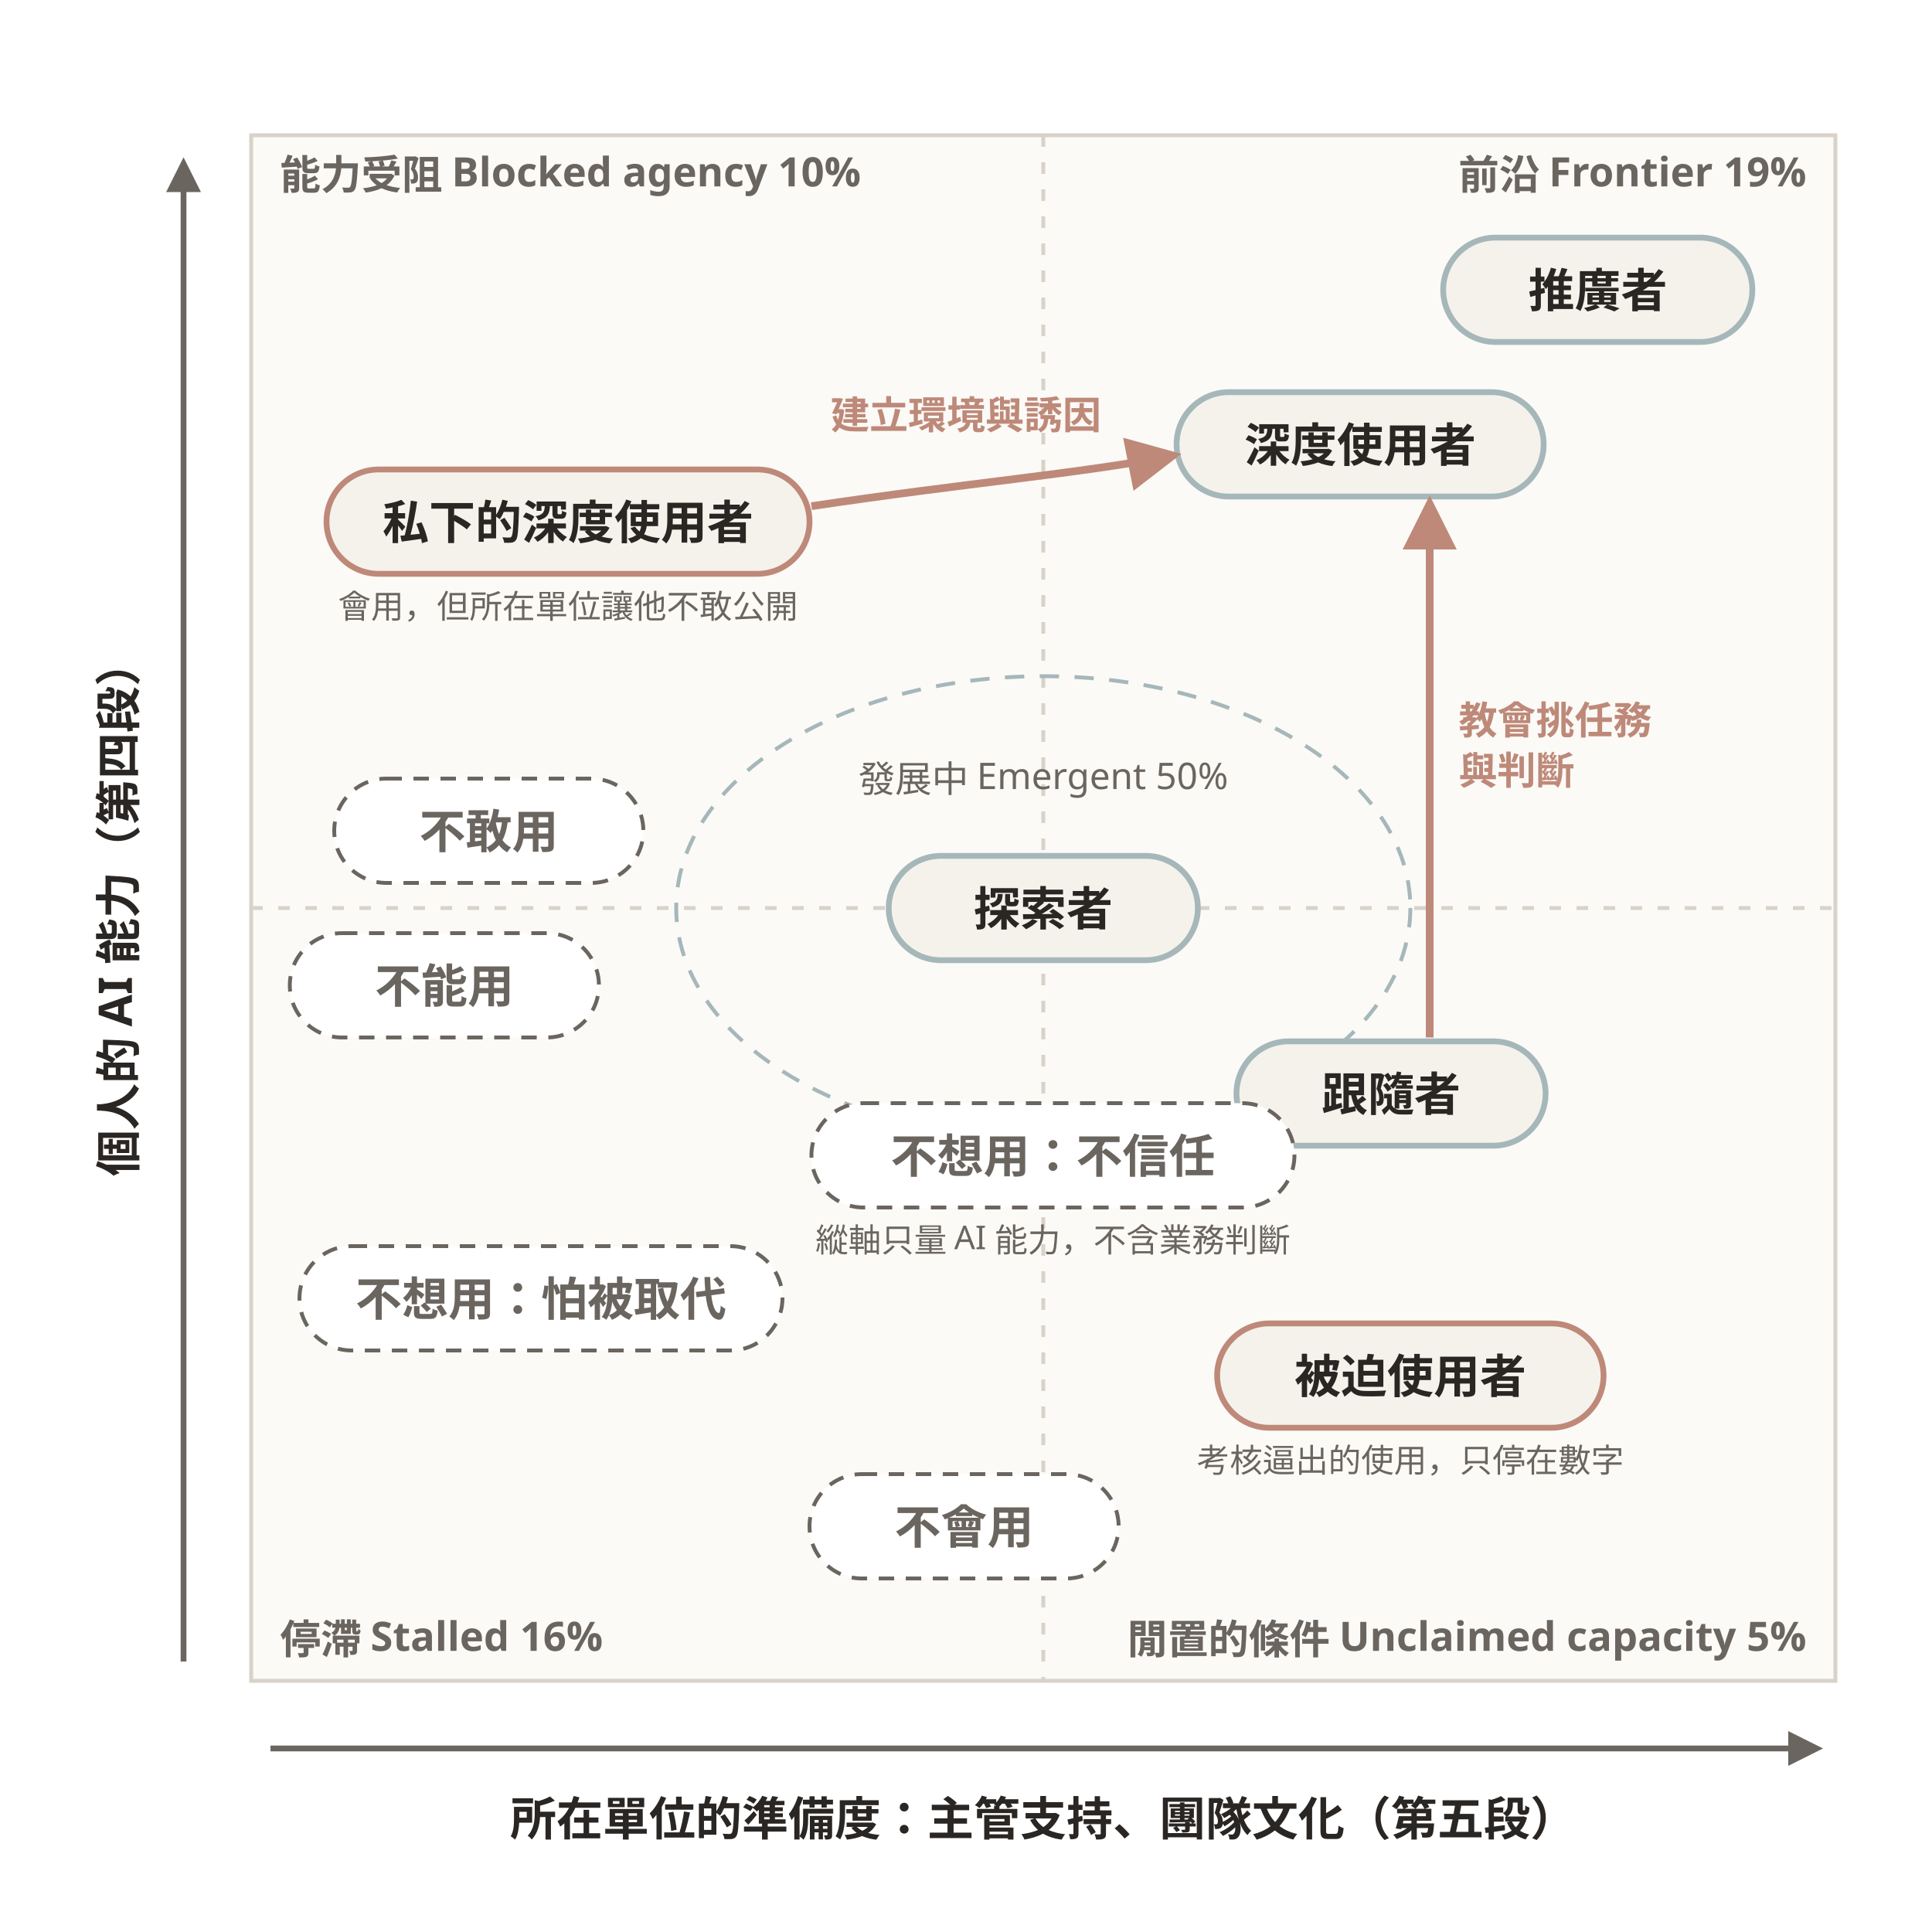
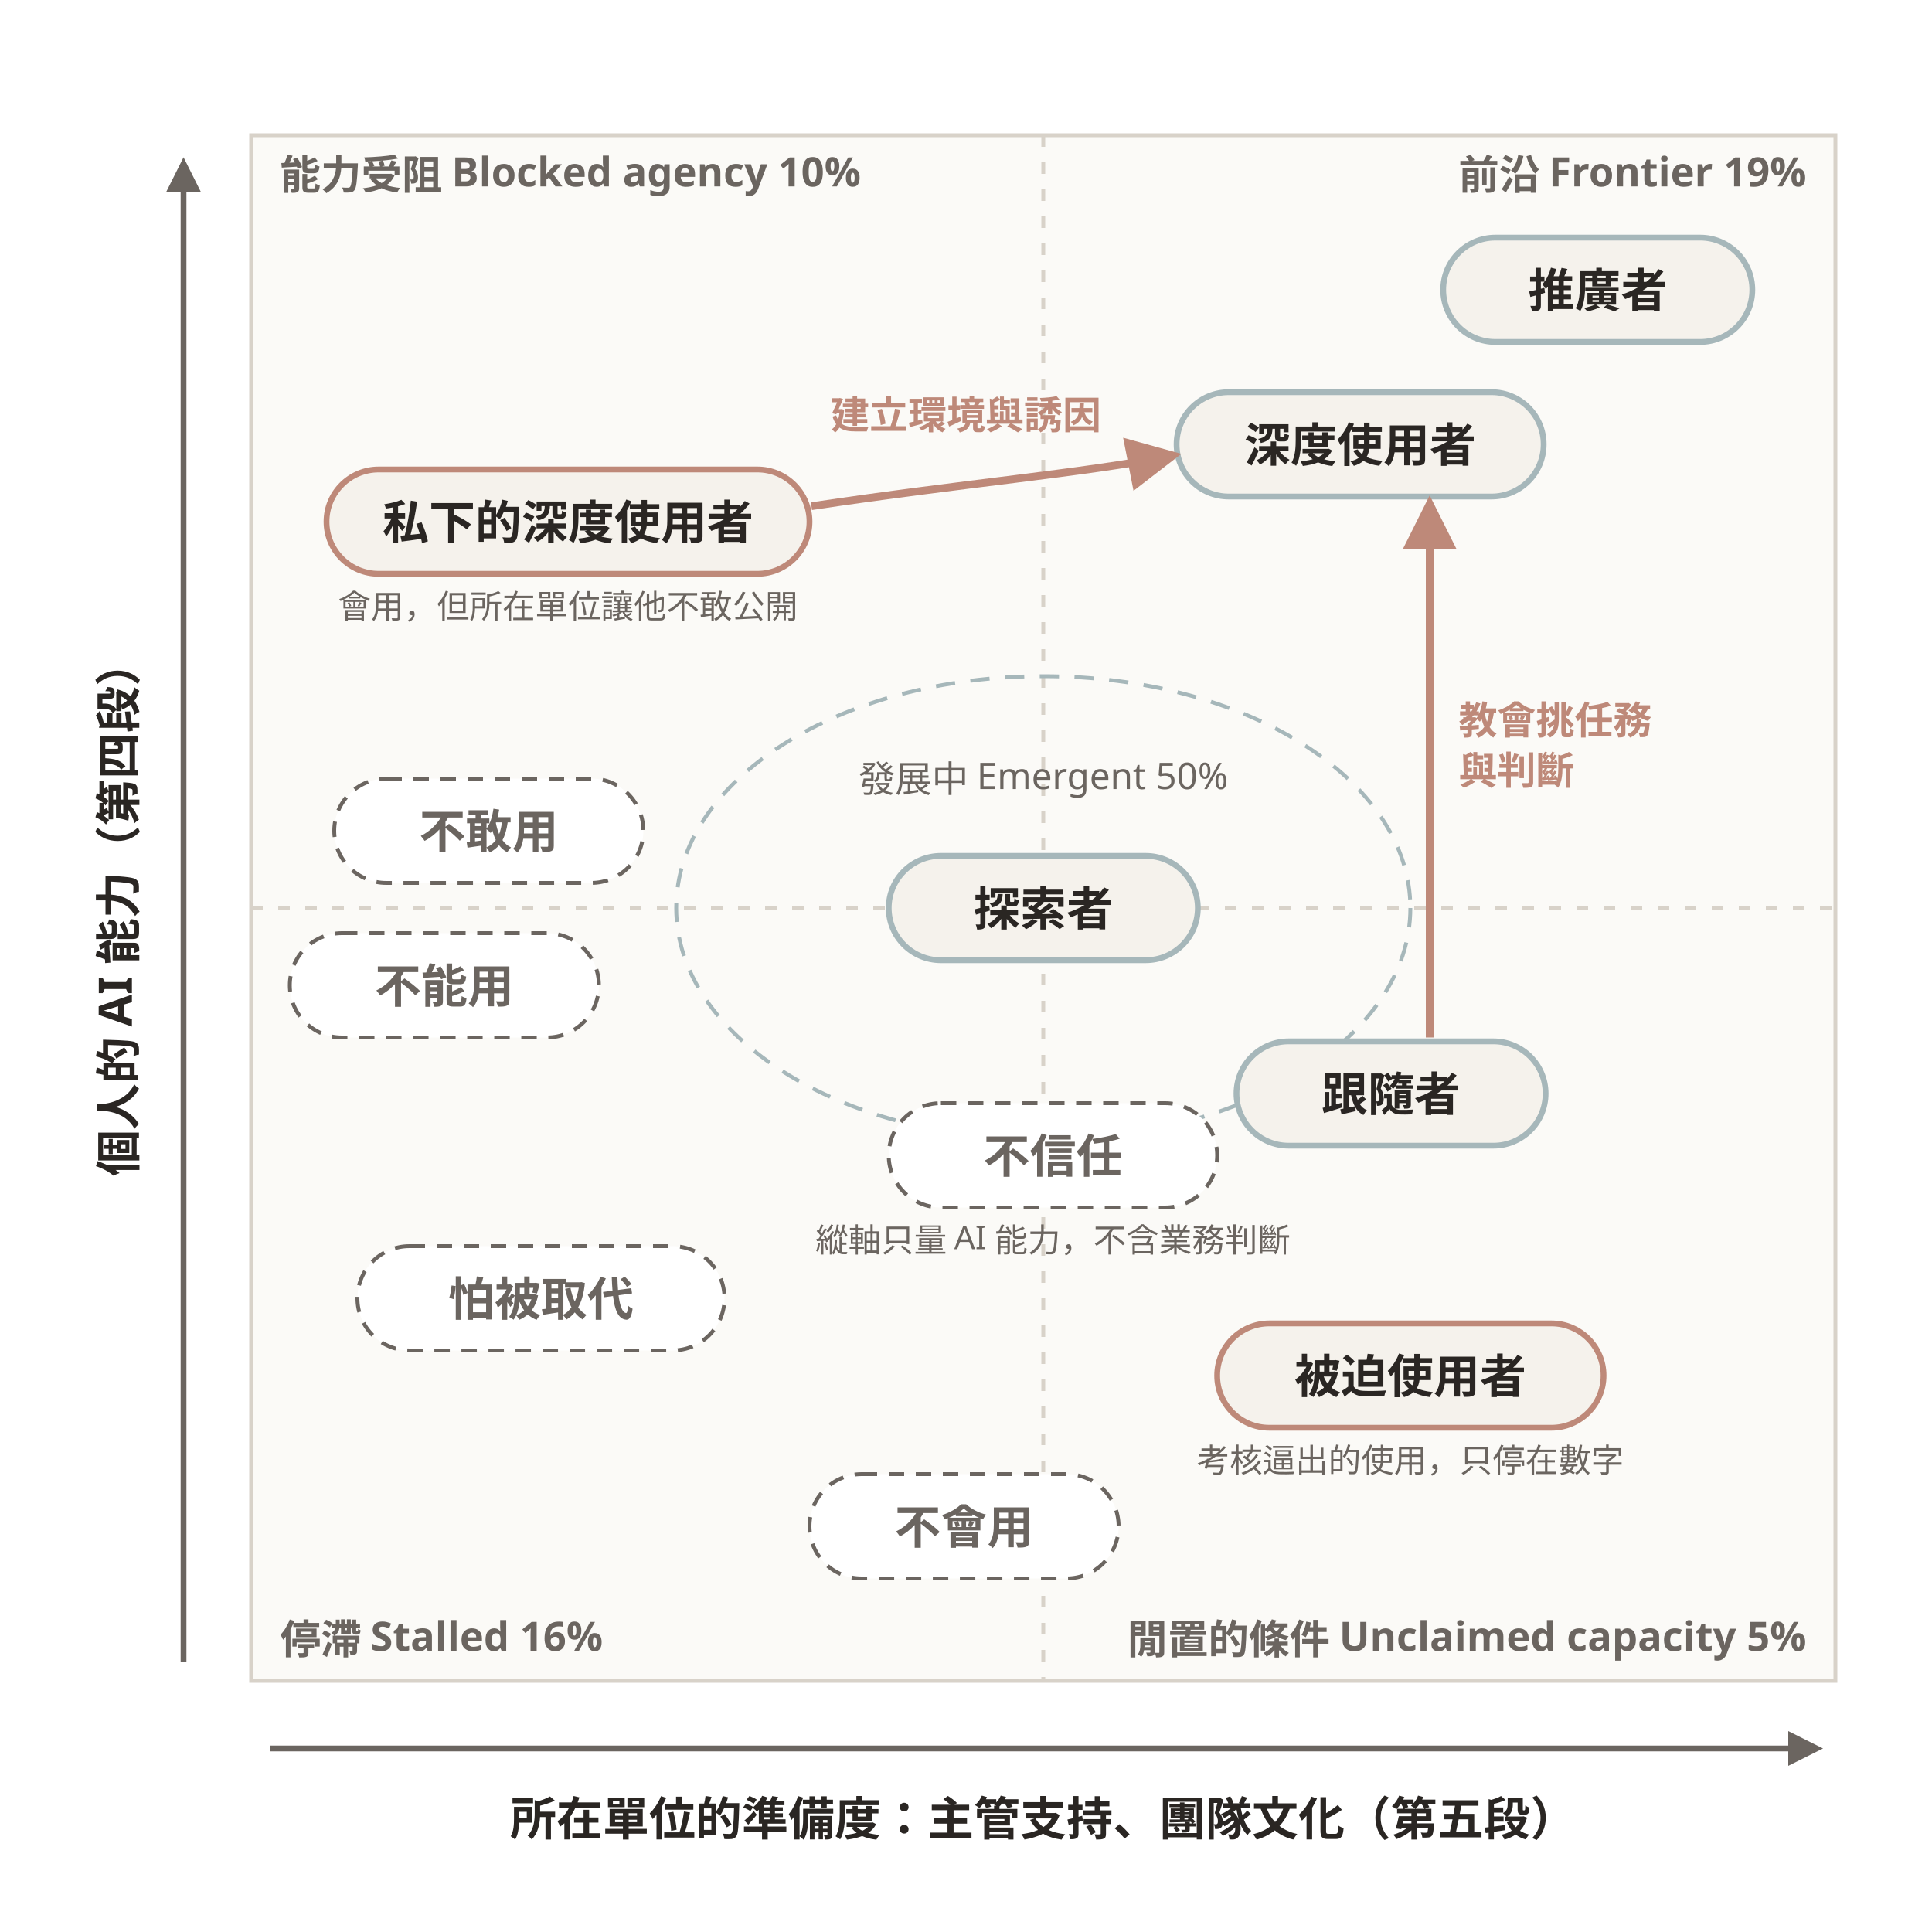
<svg xmlns="http://www.w3.org/2000/svg" viewBox="0 0 1000 1000" width="1000" height="1000" font-family="PingFang TC, Hiragino Sans GB, sans-serif">
  <defs>
    <marker id="ahT" viewBox="0 0 10 10" refX="8" refY="5" markerWidth="7" markerHeight="7" orient="auto-start-reverse">
      <path d="M0,0 L10,5 L0,10 z" fill="#BE8979" />
    </marker>
    <marker id="ahG" viewBox="0 0 10 10" refX="8" refY="5" markerWidth="6" markerHeight="6" orient="auto-start-reverse">
      <path d="M0,0 L10,5 L0,10 z" fill="#6B6560" />
    </marker>
  </defs>
  <rect width="1000" height="1000" fill="#FFFFFF" />
  <rect x="130" y="70" width="820" height="800" fill="#FBFAF7" stroke="#D8D2C9" stroke-width="2" />
  <line x1="540" y1="70" x2="540" y2="870" stroke="#D8D2C9" stroke-width="2" stroke-dasharray="6 8" />
  <line x1="130" y1="470" x2="950" y2="470" stroke="#D8D2C9" stroke-width="2" stroke-dasharray="6 8" />
  <ellipse cx="540" cy="470" rx="190" ry="120" fill="none" stroke="#A6B7BA" stroke-width="2" stroke-dasharray="10 8" />
  <text x="145" y="98" font-size="21" fill="#6B6560" font-weight="600">能力受阻 Blocked agency 10%</text>
  <text x="935" y="98" font-size="21" fill="#6B6560" font-weight="600" text-anchor="end">前沿 Frontier 19%</text>
  <text x="145" y="856" font-size="21" fill="#6B6560" font-weight="600">停滯 Stalled 16%</text>
  <text x="935" y="856" font-size="21" fill="#6B6560" font-weight="600" text-anchor="end">閒置的條件 Unclaimed capacity 5%</text>
  <text x="540" y="410" font-size="19" fill="#6B6560" text-anchor="middle">發展中 Emergent 50%</text>
  <line x1="95" y1="860" x2="95" y2="85" stroke="#6B6560" stroke-width="3" marker-end="url(#ahG)" />
  <text x="70" y="470" font-size="24" fill="#2A2623" font-weight="600" text-anchor="middle" transform="rotate(-90 70 470)">個人的 AI 能力（第四段）</text>
  <line x1="140" y1="905" x2="940" y2="905" stroke="#6B6560" stroke-width="3" marker-end="url(#ahG)" />
  <text x="540" y="950" font-size="24" fill="#2A2623" font-weight="600" text-anchor="middle">所在單位的準備度：主管支持、團隊文化（第五段）</text>
  <g font-size="24" font-weight="600" text-anchor="middle">
    <rect x="747" y="123" width="160" height="54" rx="27" fill="#F5F2EC" stroke="#A6B7BA" stroke-width="3" />
    <text x="827" y="159" fill="#2A2623">推廣者</text>
    <rect x="609" y="203" width="190" height="54" rx="27" fill="#F5F2EC" stroke="#A6B7BA" stroke-width="3" />
    <text x="704" y="239" fill="#2A2623">深度使用者</text>
    <rect x="169" y="243" width="250" height="54" rx="27" fill="#F5F2EC" stroke="#BE8979" stroke-width="3" />
    <text x="294" y="279" fill="#2A2623">私下的深度使用者</text>
    <text x="294" y="320" font-size="17" font-weight="400" fill="#6B6560">會用，但所在單位讓他不敢公開</text>
    <rect x="460" y="443" width="160" height="54" rx="27" fill="#F5F2EC" stroke="#A6B7BA" stroke-width="3" />
    <text x="540" y="479" fill="#2A2623">探索者</text>
    <rect x="640" y="539" width="160" height="54" rx="27" fill="#F5F2EC" stroke="#A6B7BA" stroke-width="3" />
    <text x="720" y="575" fill="#2A2623">跟隨者</text>
    <rect x="630" y="685" width="200" height="54" rx="27" fill="#F5F2EC" stroke="#BE8979" stroke-width="3" />
    <text x="730" y="721" fill="#2A2623">被迫使用者</text>
    <text x="730" y="762" font-size="17" font-weight="400" fill="#6B6560">考核逼出的使用，只停在數字</text>
    <rect x="173" y="403" width="160" height="54" rx="27" fill="#FFFFFF" stroke="#6B6560" stroke-width="2" stroke-dasharray="8 6" />
    <text x="253" y="439" fill="#6B6560">不敢用</text>
    <rect x="150" y="483" width="160" height="54" rx="27" fill="#FFFFFF" stroke="#6B6560" stroke-width="2" stroke-dasharray="8 6" />
    <text x="230" y="519" fill="#6B6560">不能用</text>
-     <rect x="420" y="571" width="250" height="54" rx="27" fill="#FFFFFF" stroke="#6B6560" stroke-width="2" stroke-dasharray="8 6" />
-     <text x="545" y="607" fill="#6B6560">不想用：不信任</text>
+     <rect x="460" y="571" width="170" height="54" rx="27" fill="#FFFFFF" stroke="#6B6560" stroke-width="2" stroke-dasharray="8 6" />
+     <text x="545" y="607" fill="#6B6560">不信任</text>
    <text x="545" y="648" font-size="17" font-weight="400" fill="#6B6560">縱軸只量 AI 能力，不含業務判斷</text>
-     <rect x="155" y="645" width="250" height="54" rx="27" fill="#FFFFFF" stroke="#6B6560" stroke-width="2" stroke-dasharray="8 6" />
-     <text x="280" y="681" fill="#6B6560">不想用：怕被取代</text>
+     <rect x="185" y="645" width="190" height="54" rx="27" fill="#FFFFFF" stroke="#6B6560" stroke-width="2" stroke-dasharray="8 6" />
+     <text x="280" y="681" fill="#6B6560">怕被取代</text>
    <rect x="419" y="763" width="160" height="54" rx="27" fill="#FFFFFF" stroke="#6B6560" stroke-width="2" stroke-dasharray="8 6" />
    <text x="499" y="799" fill="#6B6560">不會用</text>
  </g>
  <path d="M420,262 C500,250 560,245 606,236" fill="none" stroke="#BE8979" stroke-width="4" marker-end="url(#ahT)" />
  <text x="500" y="222" font-size="20" fill="#BE8979" font-weight="600" text-anchor="middle">建立環境與誘因</text>
  <path d="M740,537 L740,262" fill="none" stroke="#BE8979" stroke-width="4" marker-end="url(#ahT)" />
  <text x="755" y="380" font-size="20" fill="#BE8979" font-weight="600">教會挑任務</text>
  <text x="755" y="406" font-size="20" fill="#BE8979" font-weight="600">與判斷</text>
</svg>
